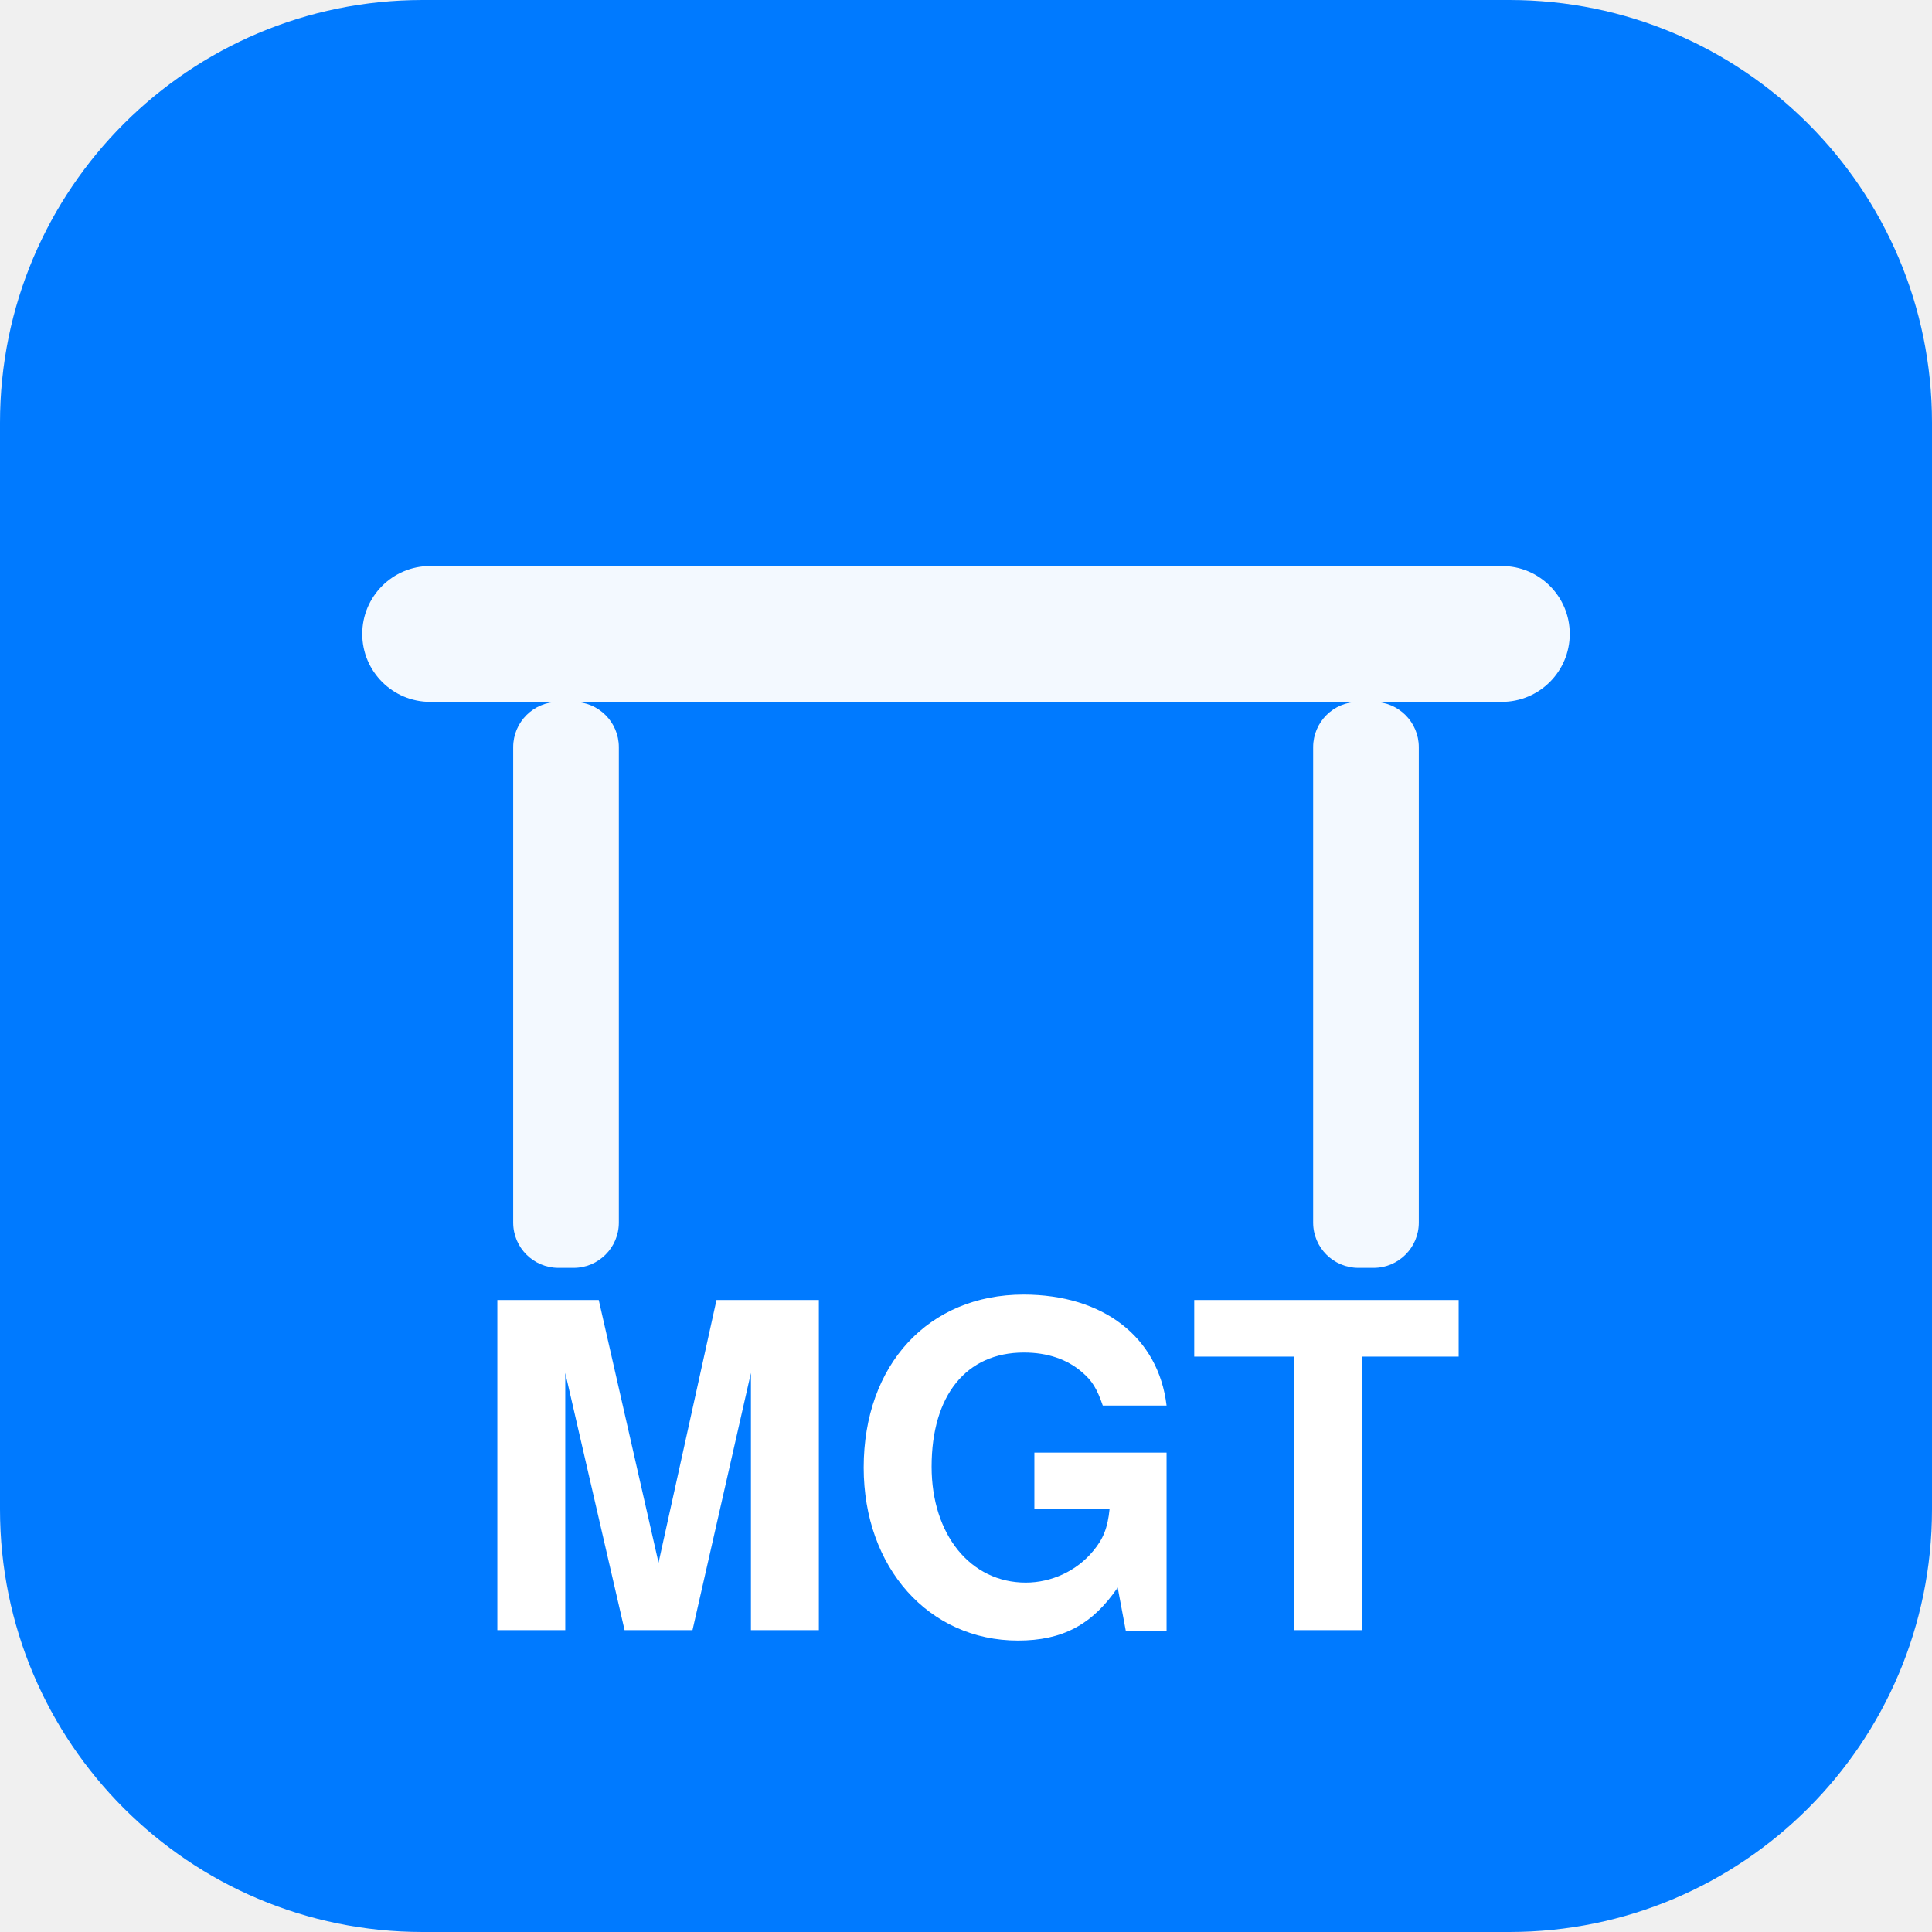
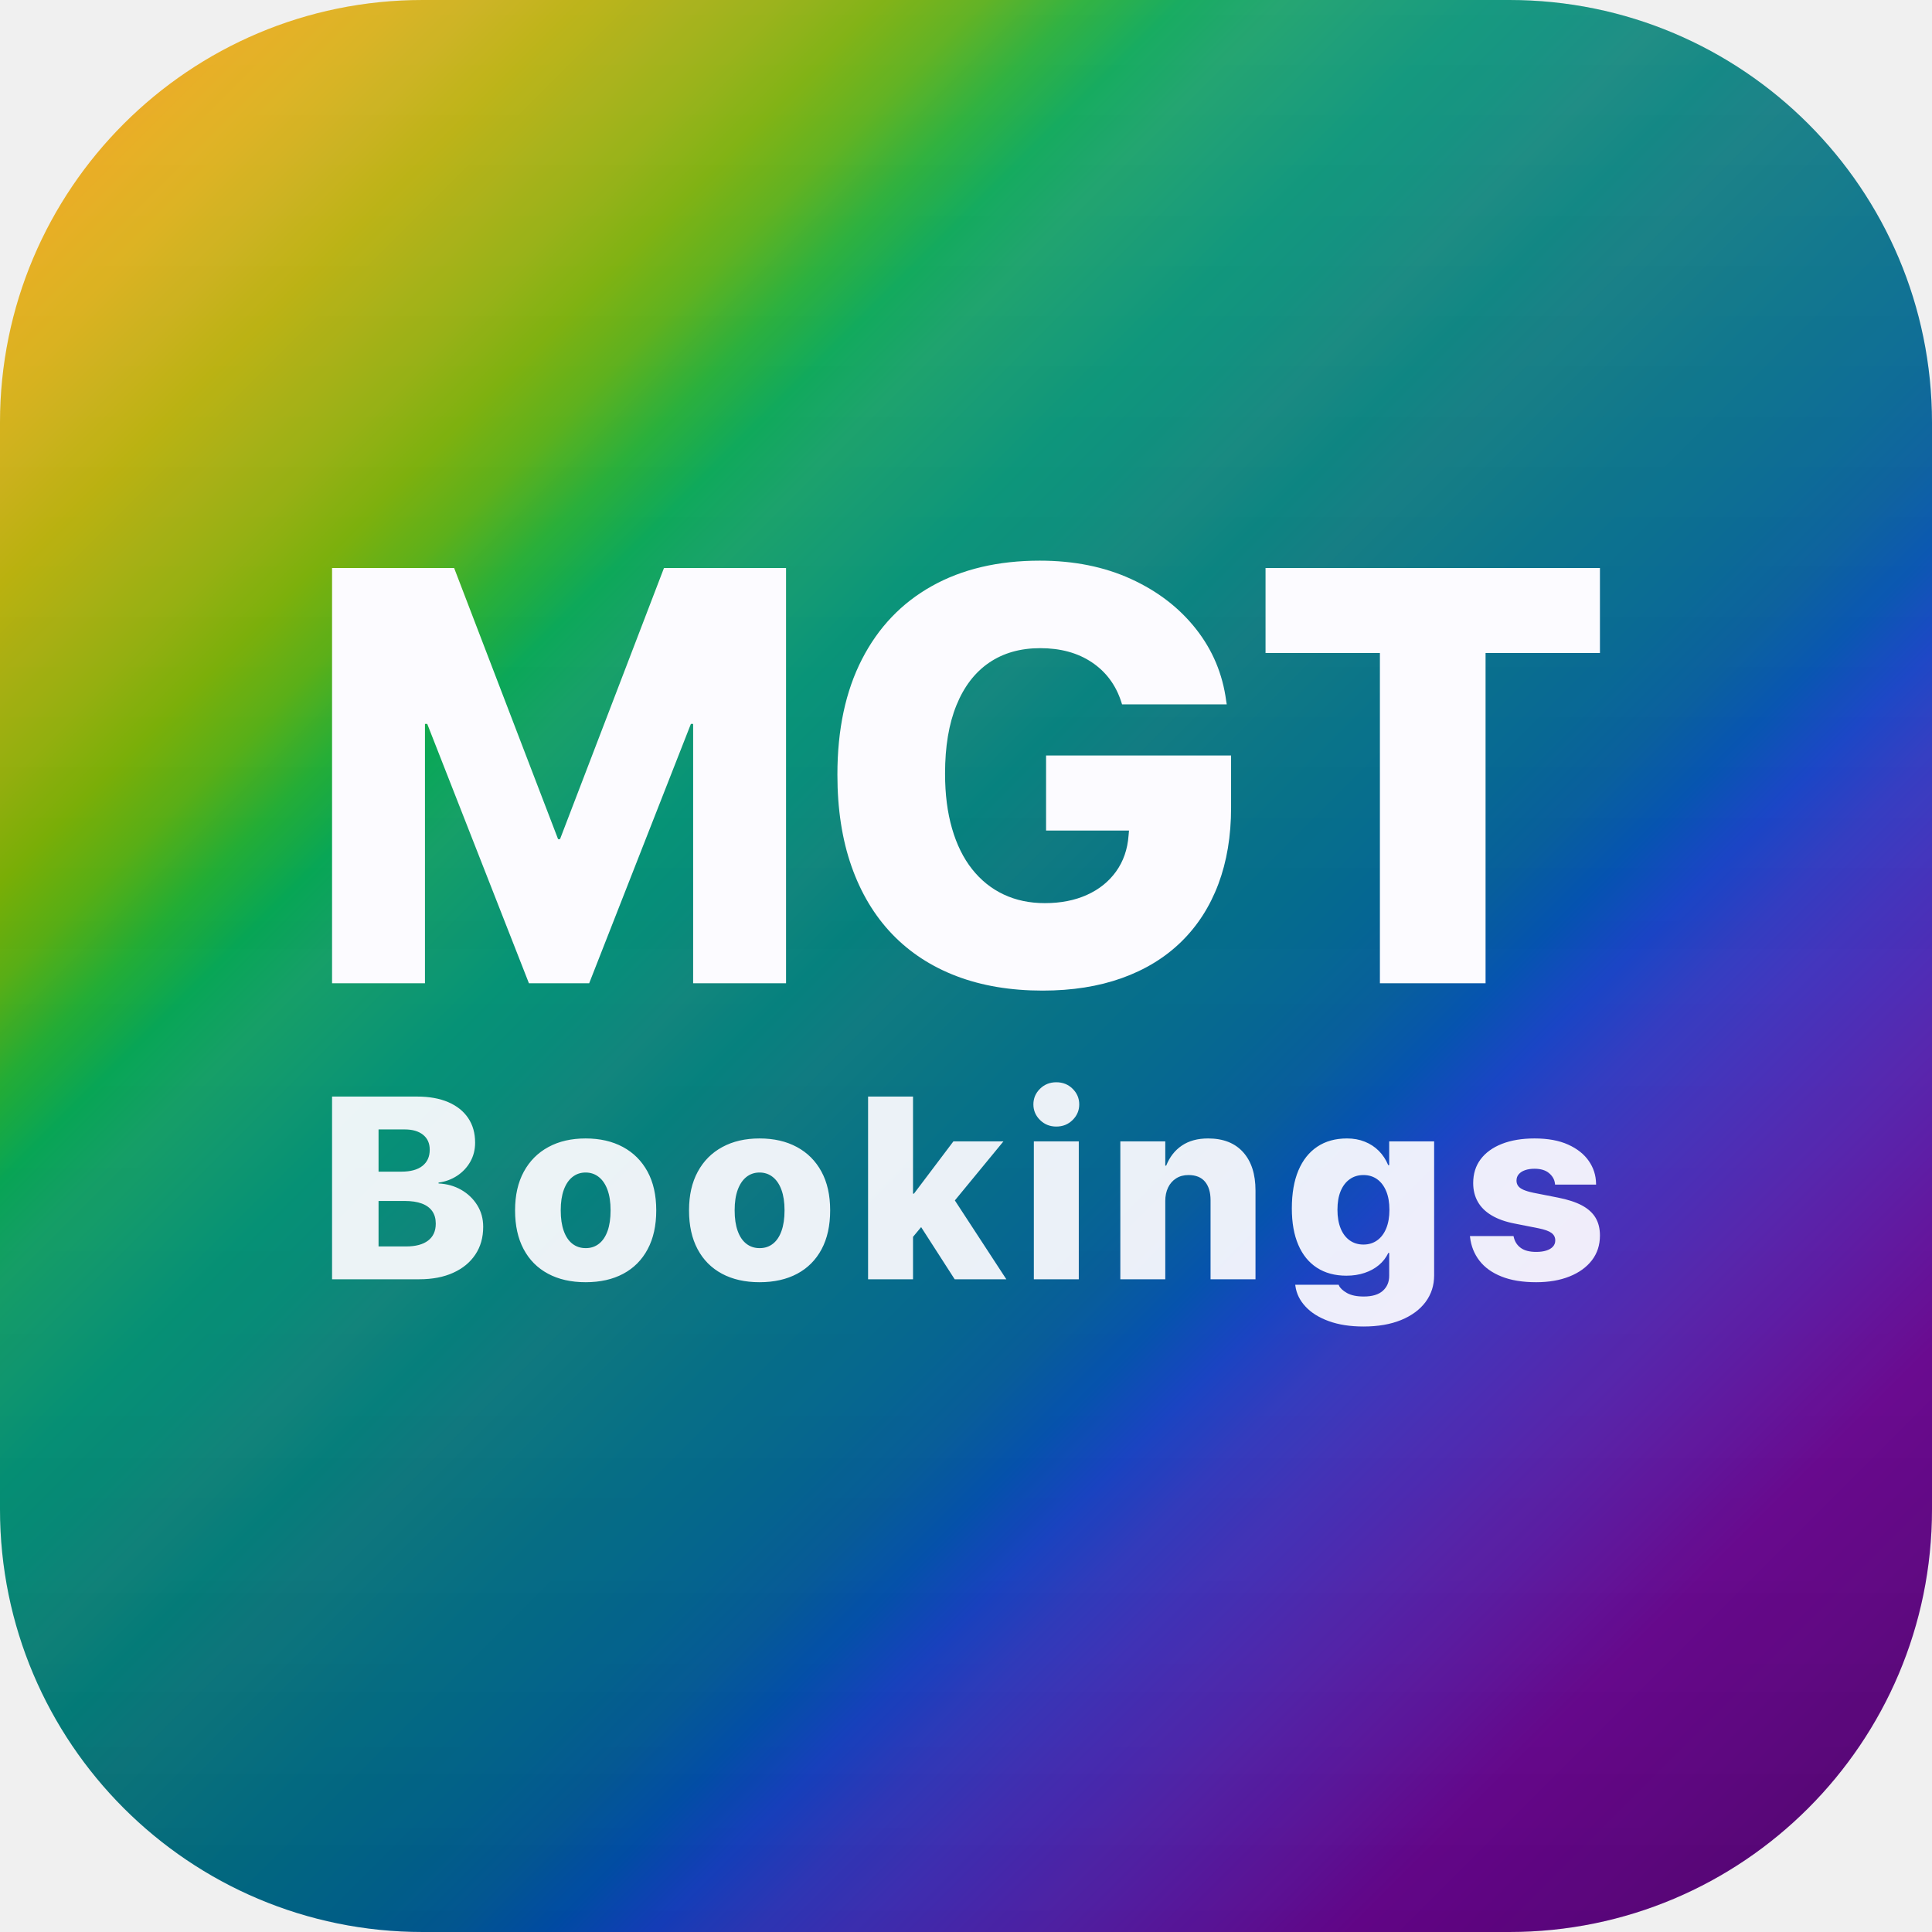
<svg xmlns="http://www.w3.org/2000/svg" width="512" height="512" viewBox="0 0 512 512">
-   <rect width="512" height="512" rx="112" fill="#007AFF" />
-   <rect x="96" y="150" width="320" height="36" rx="18" fill="#fff" opacity="0.95" />
-   <rect x="136" y="186" width="28" height="150" rx="12" fill="#fff" opacity="0.95" />
-   <rect x="348" y="186" width="28" height="150" rx="12" fill="#fff" opacity="0.95" />
-   <text x="256" y="432" font-family="-apple-system, Helvetica, Arial, sans-serif" font-size="120" font-weight="800" fill="#ffffff" text-anchor="middle">MGT</text>
+   <defs>
+     <linearGradient id="g" x1="0" y1="0" x2="1" y2="1">
+       <stop offset="0%" stop-color="#f58f30" />
+       <stop offset="2.564%" stop-color="#f39715" />
+       <stop offset="5.128%" stop-color="#eca017" />
+       <stop offset="7.692%" stop-color="#e5a914" />
+       <stop offset="10.26%" stop-color="#d9ad12" />
+       <stop offset="12.82%" stop-color="#c8ad10" />
+       <stop offset="15.38%" stop-color="#b7ad04" />
+       <stop offset="17.95%" stop-color="#a4ac09" />
+       <stop offset="20.51%" stop-color="#90ac07" />
+       <stop offset="23.08%" stop-color="#76ac01" />
+       <stop offset="25.64%" stop-color="#54ac10" />
+       <stop offset="28.21%" stop-color="#1fab30" />
+       <stop offset="30.77%" stop-color="#02a452" />
+       <stop offset="33.33%" stop-color="#109d64" />
+       <stop offset="35.9%" stop-color="#0a966d" />
+       <stop offset="38.46%" stop-color="#009073" />
+       <stop offset="41.03%" stop-color="#028a77" />
+       <stop offset="43.59%" stop-color="#0c837a" />
+       <stop offset="46.15%" stop-color="#007e7b" />
+       <stop offset="48.72%" stop-color="#0a787e" />
+       <stop offset="51.28%" stop-color="#057382" />
+       <stop offset="53.85%" stop-color="#016e86" />
+       <stop offset="56.41%" stop-color="#00698b" />
+       <stop offset="58.97%" stop-color="#006391" />
+       <stop offset="61.54%" stop-color="#025b9a" />
+       <stop offset="64.1%" stop-color="#0050ae" />
+       <stop offset="66.67%" stop-color="#1541c4" />
+       <stop offset="69.23%" stop-color="#2f39c0" />
+       <stop offset="71.79%" stop-color="#3f31bb" />
+       <stop offset="74.36%" stop-color="#4a29b5" />
+       <stop offset="76.92%" stop-color="#5422ad" />
+       <stop offset="79.49%" stop-color="#5b19a5" />
+       <stop offset="82.05%" stop-color="#62109b" />
+       <stop offset="84.62%" stop-color="#680590" />
+       <stop offset="87.18%" stop-color="#65048a" />
+       <stop offset="89.74%" stop-color="#610585" />
+       <stop offset="92.31%" stop-color="#5d057f" />
+       <stop offset="94.87%" stop-color="#59067a" />
+       <stop offset="97.44%" stop-color="#550675" />
+       <stop offset="100%" stop-color="#510770" />
+     </linearGradient>
+     <linearGradient id="s" x1="0" y1="0" x2="0" y2="1">
+       <stop offset="0%" stop-color="#ffffff" stop-opacity="0.09" />
+       <stop offset="46%" stop-color="#ffffff" stop-opacity="0.02" />
+       <stop offset="100%" stop-color="#000000" stop-opacity="0.07" />
+     </linearGradient>
+   </defs>
+   <rect width="512" height="512" rx="112" fill="url(#g)" />
+   <rect width="512" height="512" rx="112" fill="url(#s)" />
+   <path d="M88.00 260.57V150.53H120.35L147.90 222.39H148.41L175.96 150.53H208.31V260.57H183.69V191.85H170.71L198.10 153.58L156.14 260.57H140.17L98.22 153.58L125.60 191.85H112.62V260.57Z M276.31 262.52Q263.56 262.52 253.50 258.69Q243.44 254.86 236.40 247.52Q229.37 240.17 225.64 229.54Q221.92 218.92 221.92 205.33V205.25Q221.92 187.38 228.43 174.71Q234.94 162.03 246.96 155.31Q258.99 148.58 275.55 148.58Q289.08 148.58 299.69 153.42Q310.30 158.26 316.93 166.66Q323.55 175.05 324.95 185.75L325.10 186.67H297.36L297.11 185.89Q294.93 179.25 289.34 175.51Q283.75 171.77 275.66 171.77Q267.77 171.77 262.12 175.62Q256.48 179.47 253.47 186.89Q250.45 194.31 250.45 204.96V205.04Q250.45 213.19 252.30 219.56Q254.14 225.94 257.62 230.34Q261.10 234.74 265.97 237.04Q270.84 239.34 276.89 239.34Q283.20 239.34 288.04 237.16Q292.87 234.99 295.77 230.96Q298.67 226.92 299.08 221.44L299.20 220.10H277.22V200.21H326.25V214.05Q326.25 225.30 322.88 234.28Q319.51 243.25 313.05 249.57Q306.59 255.88 297.32 259.20Q288.05 262.52 276.31 262.52Z M365.69 260.57V173.06H335.38V150.53H424.00V173.06H393.69V260.57Z" fill="#fcfbff" />
+   <path d="M94.16 339.02V330.32H107.62Q111.41 330.32 113.45 328.77Q115.48 327.22 115.48 324.30V324.23Q115.48 322.31 114.55 320.97Q113.61 319.63 111.78 318.95Q109.96 318.27 107.25 318.27H94.16V310.50H106.34Q110.04 310.50 111.96 308.97Q113.88 307.44 113.88 304.72V304.66Q113.88 302.15 112.12 300.73Q110.35 299.31 107.24 299.31H94.16V290.60H110.52Q115.33 290.60 118.77 292.07Q122.21 293.55 124.06 296.28Q125.91 299.01 125.91 302.79V302.85Q125.91 305.60 124.64 307.86Q123.37 310.11 121.17 311.57Q118.97 313.03 116.22 313.40V313.63Q119.53 313.78 122.22 315.31Q124.90 316.85 126.47 319.38Q128.05 321.91 128.05 325.08V325.15Q128.05 329.36 125.97 332.47Q123.89 335.59 120.10 337.30Q116.32 339.02 111.12 339.02ZM88.00 339.02V290.60H100.32V339.02Z M155.20 339.80Q149.41 339.80 145.22 337.54Q141.02 335.29 138.76 331.03Q136.50 326.78 136.50 320.78V320.71Q136.50 314.78 138.81 310.52Q141.13 306.25 145.32 303.98Q149.51 301.70 155.19 301.70Q160.89 301.70 165.09 303.97Q169.28 306.23 171.60 310.48Q173.91 314.73 173.91 320.71V320.78Q173.91 326.81 171.63 331.06Q169.36 335.32 165.17 337.56Q160.98 339.80 155.20 339.80ZM155.23 330.77Q157.26 330.77 158.74 329.60Q160.22 328.44 161.02 326.20Q161.81 323.97 161.81 320.78V320.71Q161.81 317.54 160.99 315.31Q160.17 313.08 158.68 311.91Q157.19 310.73 155.19 310.73Q153.20 310.73 151.71 311.91Q150.22 313.09 149.41 315.32Q148.60 317.54 148.60 320.71V320.78Q148.60 323.97 149.40 326.20Q150.19 328.44 151.68 329.60Q153.17 330.77 155.23 330.77Z M201.29 339.80Q195.51 339.80 191.31 337.54Q187.12 335.29 184.86 331.03Q182.60 326.78 182.60 320.78V320.71Q182.60 314.78 184.91 310.52Q187.22 306.25 191.42 303.98Q195.61 301.70 201.28 301.70Q206.99 301.70 211.18 303.97Q215.38 306.23 217.69 310.48Q220.00 314.73 220.00 320.71V320.78Q220.00 326.81 217.73 331.06Q215.45 335.32 211.26 337.56Q207.07 339.80 201.29 339.80ZM201.32 330.77Q203.36 330.77 204.84 329.60Q206.32 328.44 207.11 326.20Q207.91 323.97 207.91 320.78V320.71Q207.91 317.54 207.09 315.31Q206.27 313.08 204.78 311.91Q203.29 310.73 201.28 310.73Q199.29 310.73 197.80 311.91Q196.32 313.09 195.50 315.32Q194.69 317.54 194.69 320.71V320.78Q194.69 323.97 195.49 326.20Q196.29 328.44 197.78 329.60Q199.27 330.77 201.32 330.77Z M230.05 339.02V290.60H241.96V339.02ZM253.00 339.02 243.05 323.55 250.47 314.18 266.69 339.02ZM240.83 329.14V316.34H242.20L252.66 302.48H265.92L249.30 322.68H246.20Z M273.98 339.02V302.48H285.89V339.02ZM279.93 298.55Q277.37 298.55 275.61 296.81Q273.86 295.07 273.86 292.68Q273.86 290.27 275.61 288.54Q277.37 286.81 279.93 286.81Q282.51 286.81 284.26 288.54Q286.01 290.27 286.01 292.68Q286.01 295.07 284.26 296.81Q282.51 298.55 279.93 298.55Z M296.90 339.02V302.48H308.81V308.91H309.05Q310.43 305.46 313.22 303.58Q316.01 301.70 320.15 301.70Q326.17 301.70 329.44 305.34Q332.72 308.98 332.72 315.50V339.02H320.81V318.06Q320.81 314.93 319.34 313.16Q317.87 311.40 314.95 311.40Q313.07 311.40 311.69 312.28Q310.31 313.15 309.56 314.70Q308.81 316.25 308.81 318.28V339.02Z M361.34 351.54Q356.07 351.54 352.16 350.12Q348.25 348.71 345.98 346.26Q343.70 343.82 343.29 340.77L343.25 340.47H354.75L354.84 340.67Q355.29 341.70 356.94 342.65Q358.60 343.59 361.41 343.59Q364.77 343.59 366.46 342.08Q368.15 340.56 368.15 338.12V332.04H367.92Q367.03 333.91 365.43 335.25Q363.82 336.60 361.64 337.33Q359.46 338.07 356.81 338.07Q352.26 338.07 349.01 335.97Q345.76 333.87 344.06 329.89Q342.35 325.91 342.35 320.27V320.23Q342.35 314.31 344.09 310.18Q345.83 306.06 349.10 303.88Q352.36 301.70 356.97 301.70Q359.56 301.70 361.69 302.56Q363.82 303.41 365.40 304.99Q366.97 306.57 367.89 308.77H368.15V302.48H380.06V338.00Q380.06 341.98 377.79 345.04Q375.51 348.09 371.31 349.82Q367.10 351.54 361.34 351.54ZM361.33 329.82Q363.41 329.82 364.96 328.71Q366.51 327.61 367.36 325.54Q368.21 323.48 368.21 320.63V320.59Q368.21 317.71 367.35 315.66Q366.49 313.60 364.95 312.50Q363.41 311.40 361.33 311.40Q359.24 311.40 357.70 312.50Q356.15 313.59 355.29 315.64Q354.44 317.68 354.44 320.57V320.60Q354.44 323.45 355.28 325.53Q356.12 327.60 357.68 328.71Q359.24 329.82 361.33 329.82Z M407.10 339.80Q401.67 339.80 397.91 338.29Q394.15 336.79 392.08 334.11Q390.00 331.43 389.58 327.87L389.55 327.57H401.10L401.16 327.85Q401.60 329.70 403.05 330.73Q404.50 331.77 407.11 331.77Q408.69 331.77 409.82 331.40Q410.94 331.04 411.55 330.36Q412.16 329.68 412.16 328.74V328.71Q412.16 327.50 411.18 326.76Q410.19 326.01 407.74 325.51L401.31 324.24Q397.73 323.54 395.30 322.09Q392.87 320.65 391.64 318.49Q390.41 316.32 390.41 313.55V313.52Q390.41 309.85 392.38 307.22Q394.36 304.58 398.02 303.14Q401.68 301.70 406.67 301.70Q411.97 301.70 415.57 303.33Q419.18 304.96 421.05 307.67Q422.92 310.37 422.97 313.65L422.98 313.93H412.11L412.08 313.65Q411.89 312.05 410.51 310.89Q409.13 309.73 406.67 309.73Q405.23 309.73 404.15 310.11Q403.07 310.49 402.48 311.19Q401.89 311.88 401.89 312.86V312.90Q401.89 313.66 402.30 314.25Q402.71 314.85 403.71 315.30Q404.72 315.75 406.45 316.11L412.89 317.38Q416.77 318.14 419.23 319.45Q421.68 320.77 422.84 322.72Q424.00 324.67 424.00 327.41V327.44Q424.00 331.21 421.87 333.99Q419.73 336.76 415.93 338.28Q412.12 339.80 407.10 339.80Z" fill="#fcfbff" fill-opacity="0.93" />
</svg>
